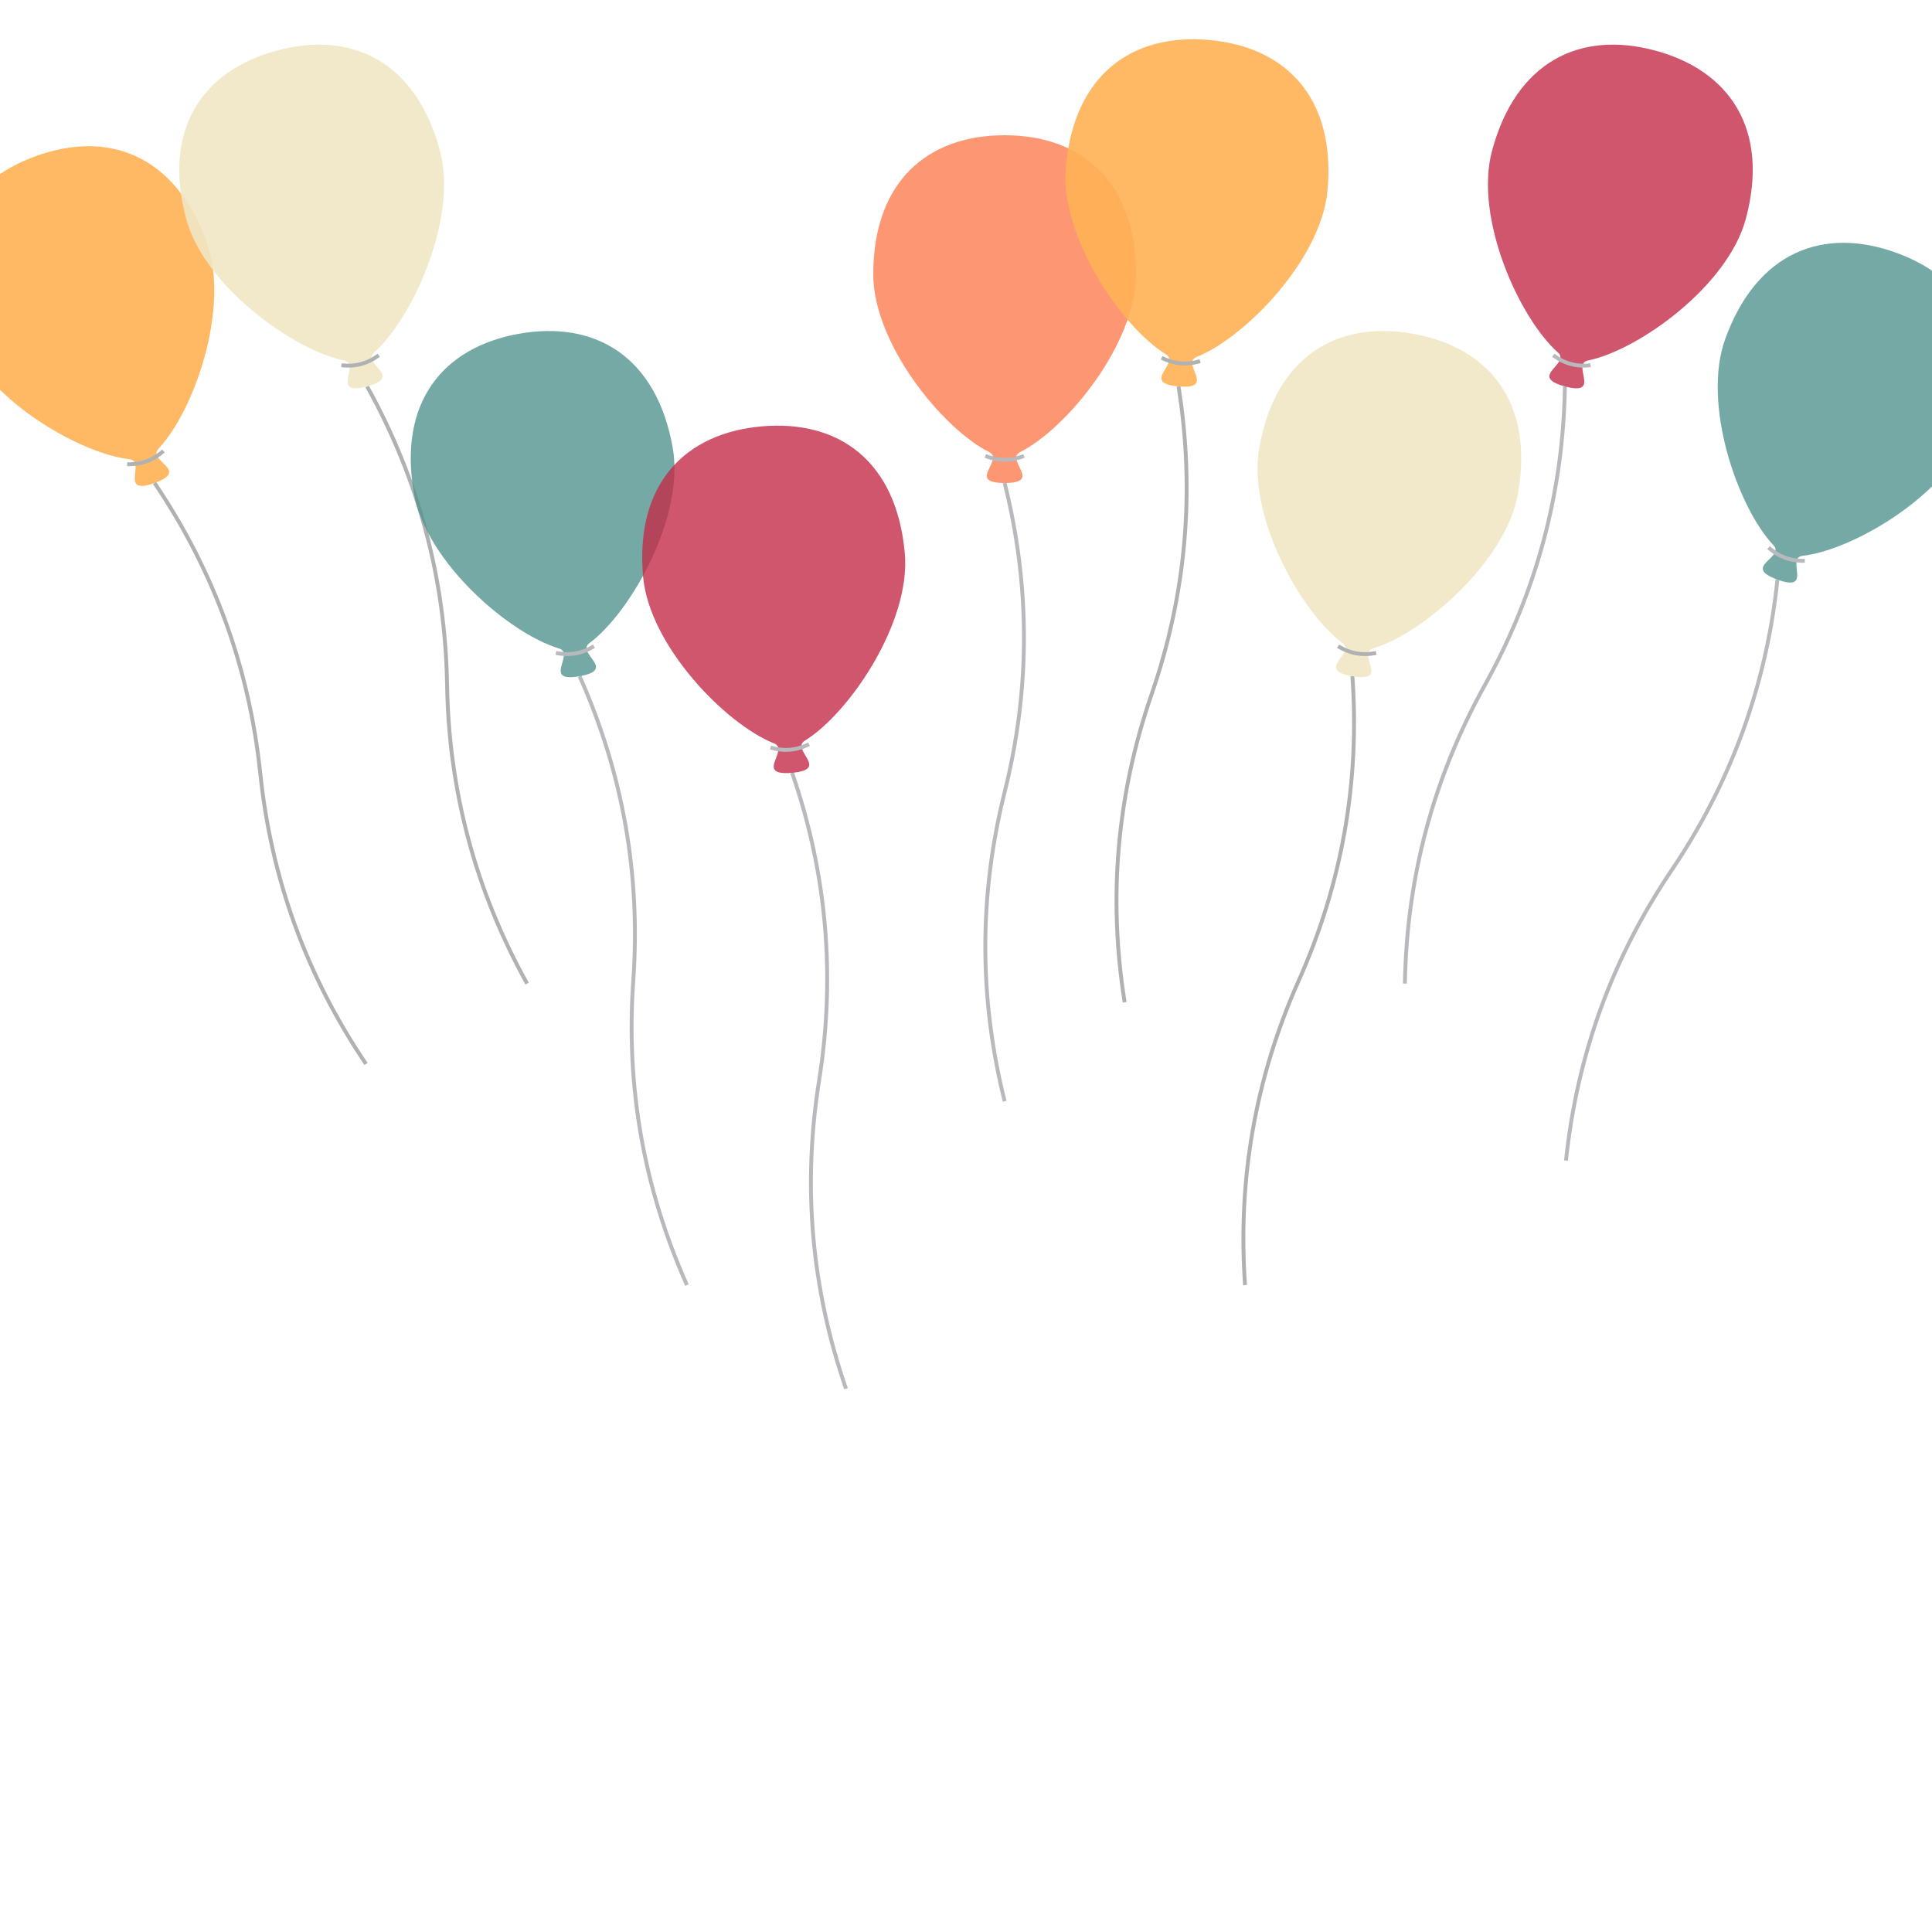
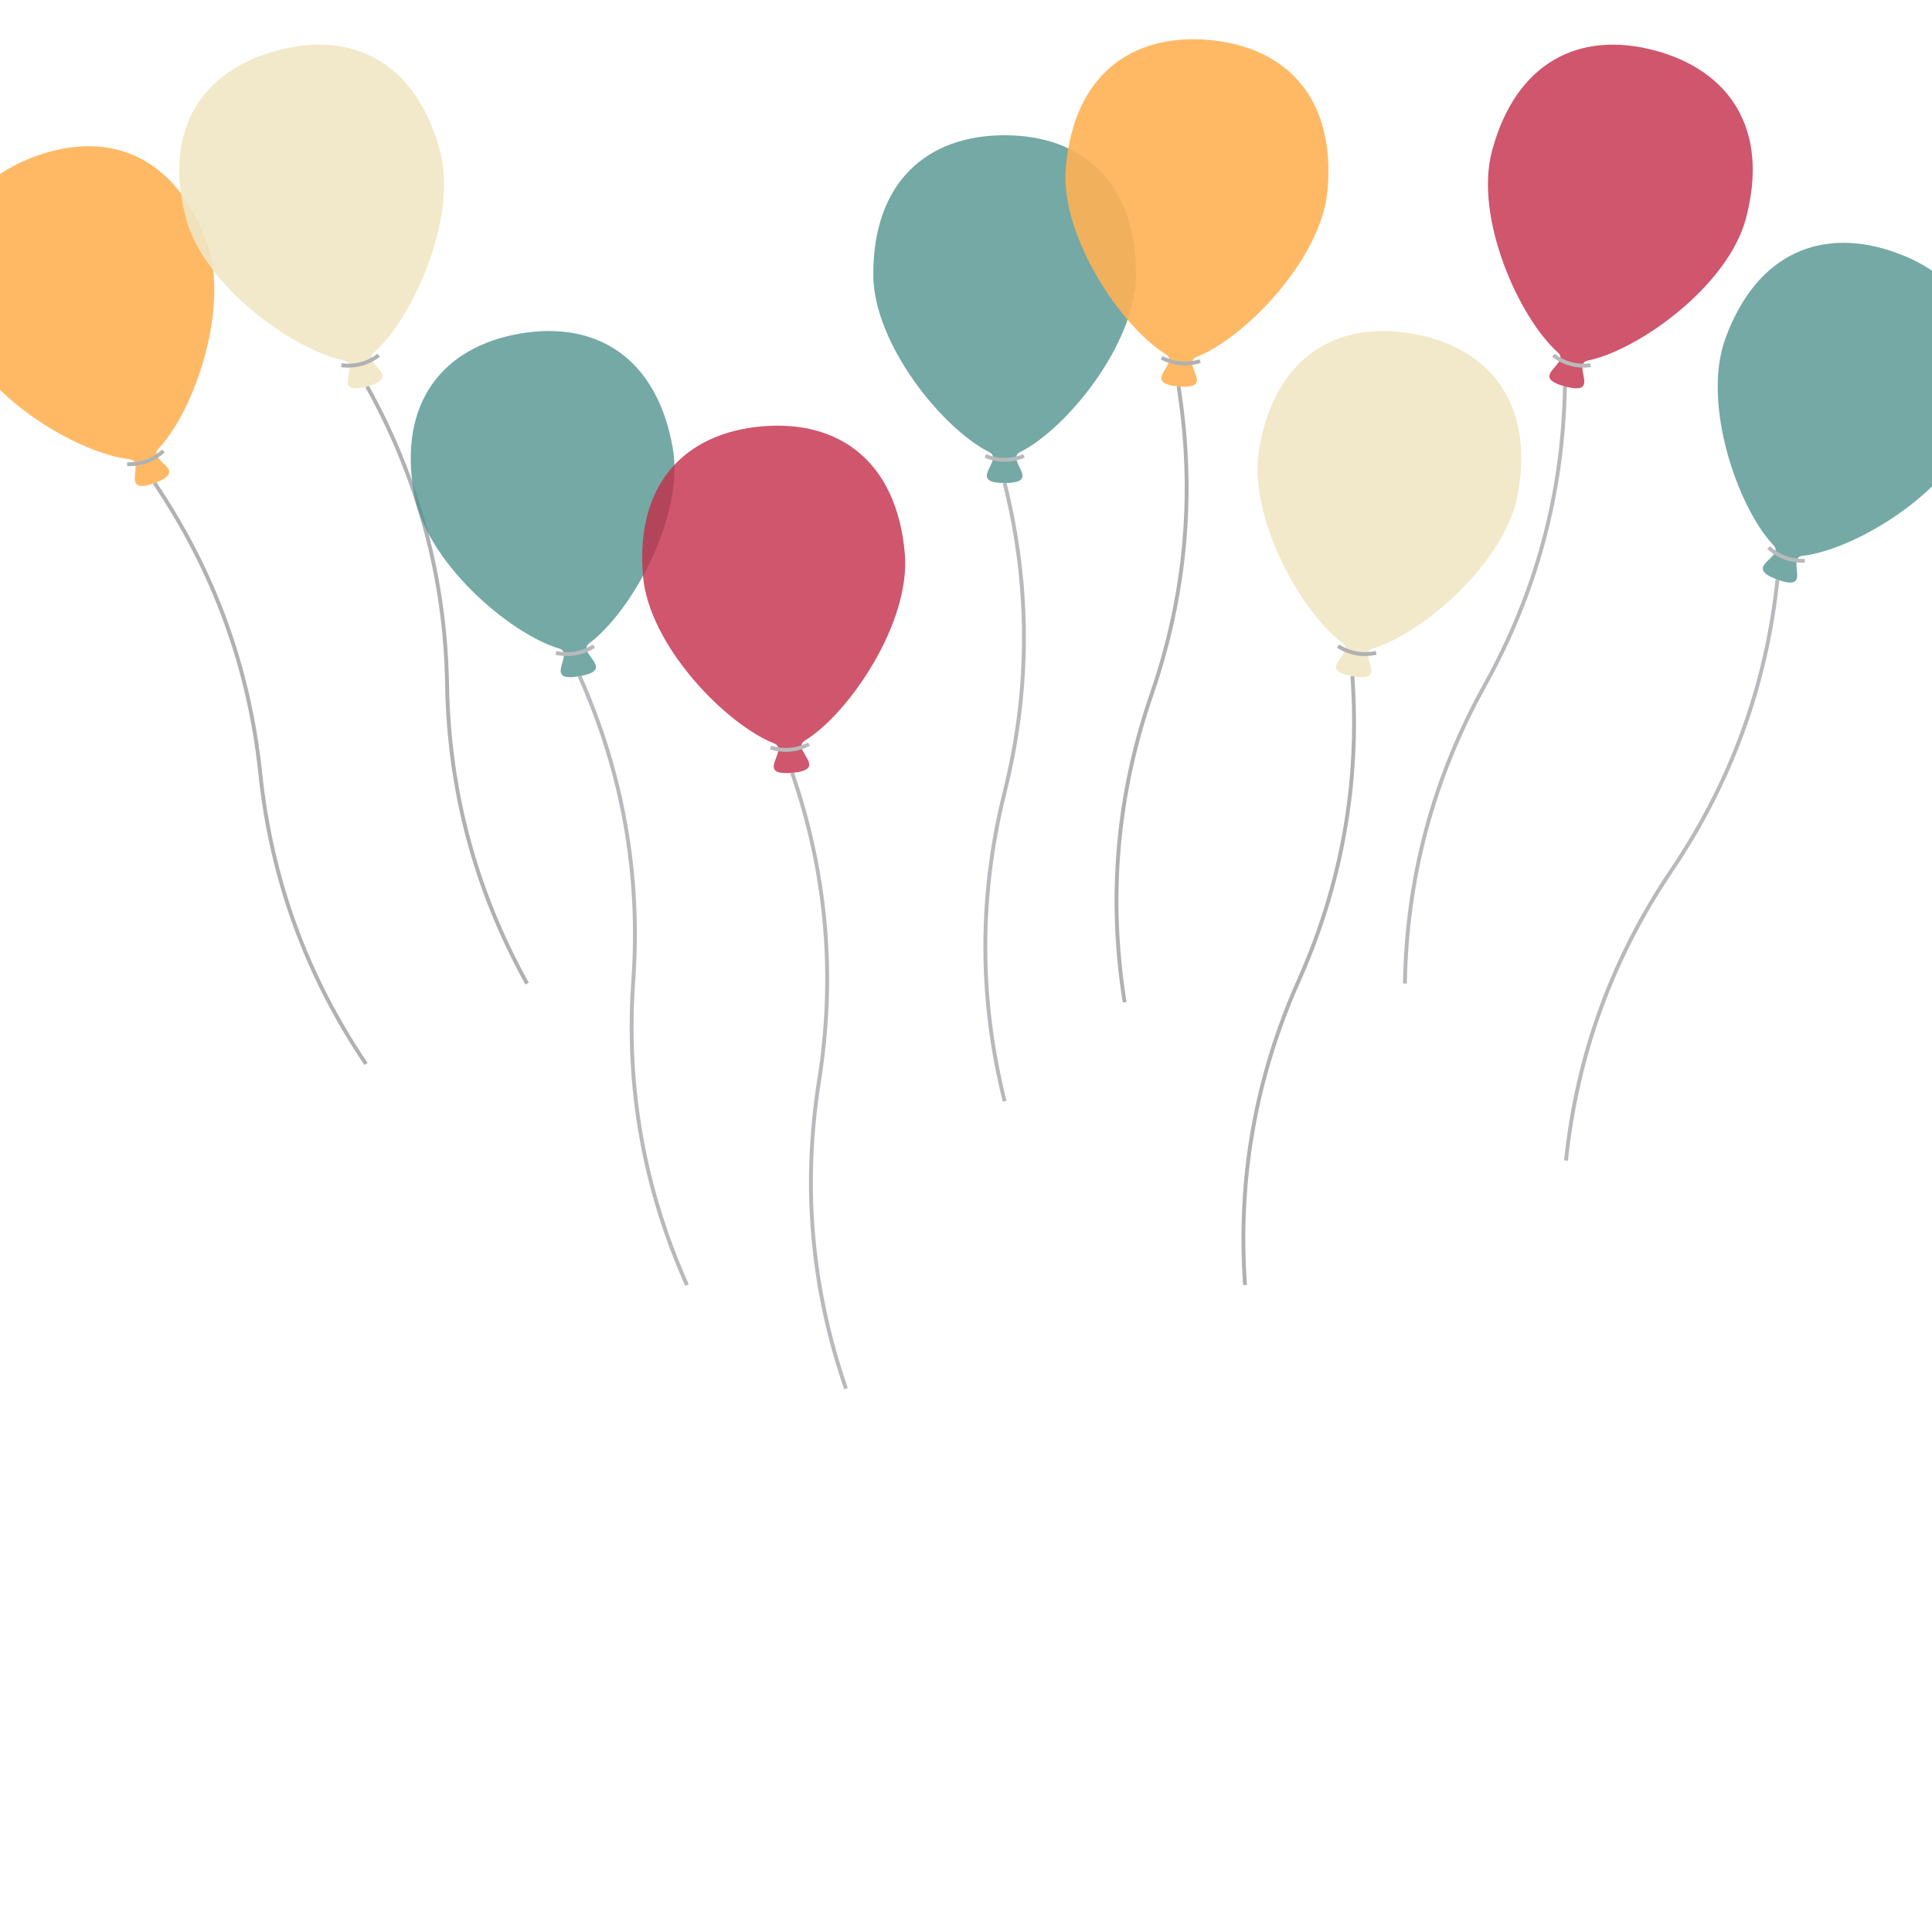
- <svg xmlns="http://www.w3.org/2000/svg" xmlns:xlink="http://www.w3.org/1999/xlink" id="balloons_svg" width="500" height="500" viewBox="0 0 500 500" preserveAspectRatio="xMidYMax meet" version="1.1" xml:space="preserve">
+ <svg xmlns="http://www.w3.org/2000/svg" xmlns:xlink="http://www.w3.org/1999/xlink" id="balloons_svg" width="500px" height="500px" viewBox="0 0 500 500" preserveAspectRatio="xMidYMid meet" version="1.1" xml:space="preserve">
  <style>
		.color1 { fill: #C32C48; opacity: 0.8; }
		.color2 { fill: #FD7D50; opacity: 0.8; }
		.color3 { fill: #FFB154; opacity: 0.9; }
		.color4 { fill: #F0E7C4; opacity: 0.9; }
		.color5 { fill: #51948E; opacity: 0.8; }
		.color6 { stroke: #A6A8AB; fill: none; opacity: 1; }
	</style>
  <defs>
    <g id="defbgroup">
      <path id="defsting" d="M0 0q10 40 0 80q-10 40 0 80" class="color6" />
      <path id="defballoon" d="M0 0c10 0 0 -6 4 -8 12-6 30-28 30-46 0-24-14-36-34-36-20 0-34 12-34 36 0 18 18 40 30 46 4 2-6 8 4 8z" />
      <path id="deftie" d="M-5 -7q5 2 10 0" class="color6" />
    </g>
  </defs>
  <g id="b_row">
    <use xlink:href="#defbgroup" id="b1" class="color3" transform="translate(40 125) rotate(-20) " />
    <use xlink:href="#defbgroup" id="b2" class="color4" transform="translate(95 100) rotate(-15)" />
    <use xlink:href="#defbgroup" id="b3" class="color5" transform="translate(150 175) rotate(-10)" />
    <use xlink:href="#defbgroup" id="b4" class="color1" transform="translate(205 200) rotate(-5)" />
-     <use xlink:href="#defbgroup" id="b5" class="color2" transform="translate(260 125)" />
+     <use xlink:href="#defbgroup" id="b5" class="color5" transform="translate(260 125)" />
    <use xlink:href="#defbgroup" id="b6" class="color3" transform="translate(305 100) rotate(5)" />
    <use xlink:href="#defbgroup" id="b7" class="color4" transform="translate(350 175) rotate(10)" />
    <use xlink:href="#defbgroup" id="b8" class="color1" transform="translate(405 100) rotate(15)" />
    <use xlink:href="#defbgroup" id="b9" class="color5" transform="translate(460 150) rotate(20)" />
  </g>
</svg>
